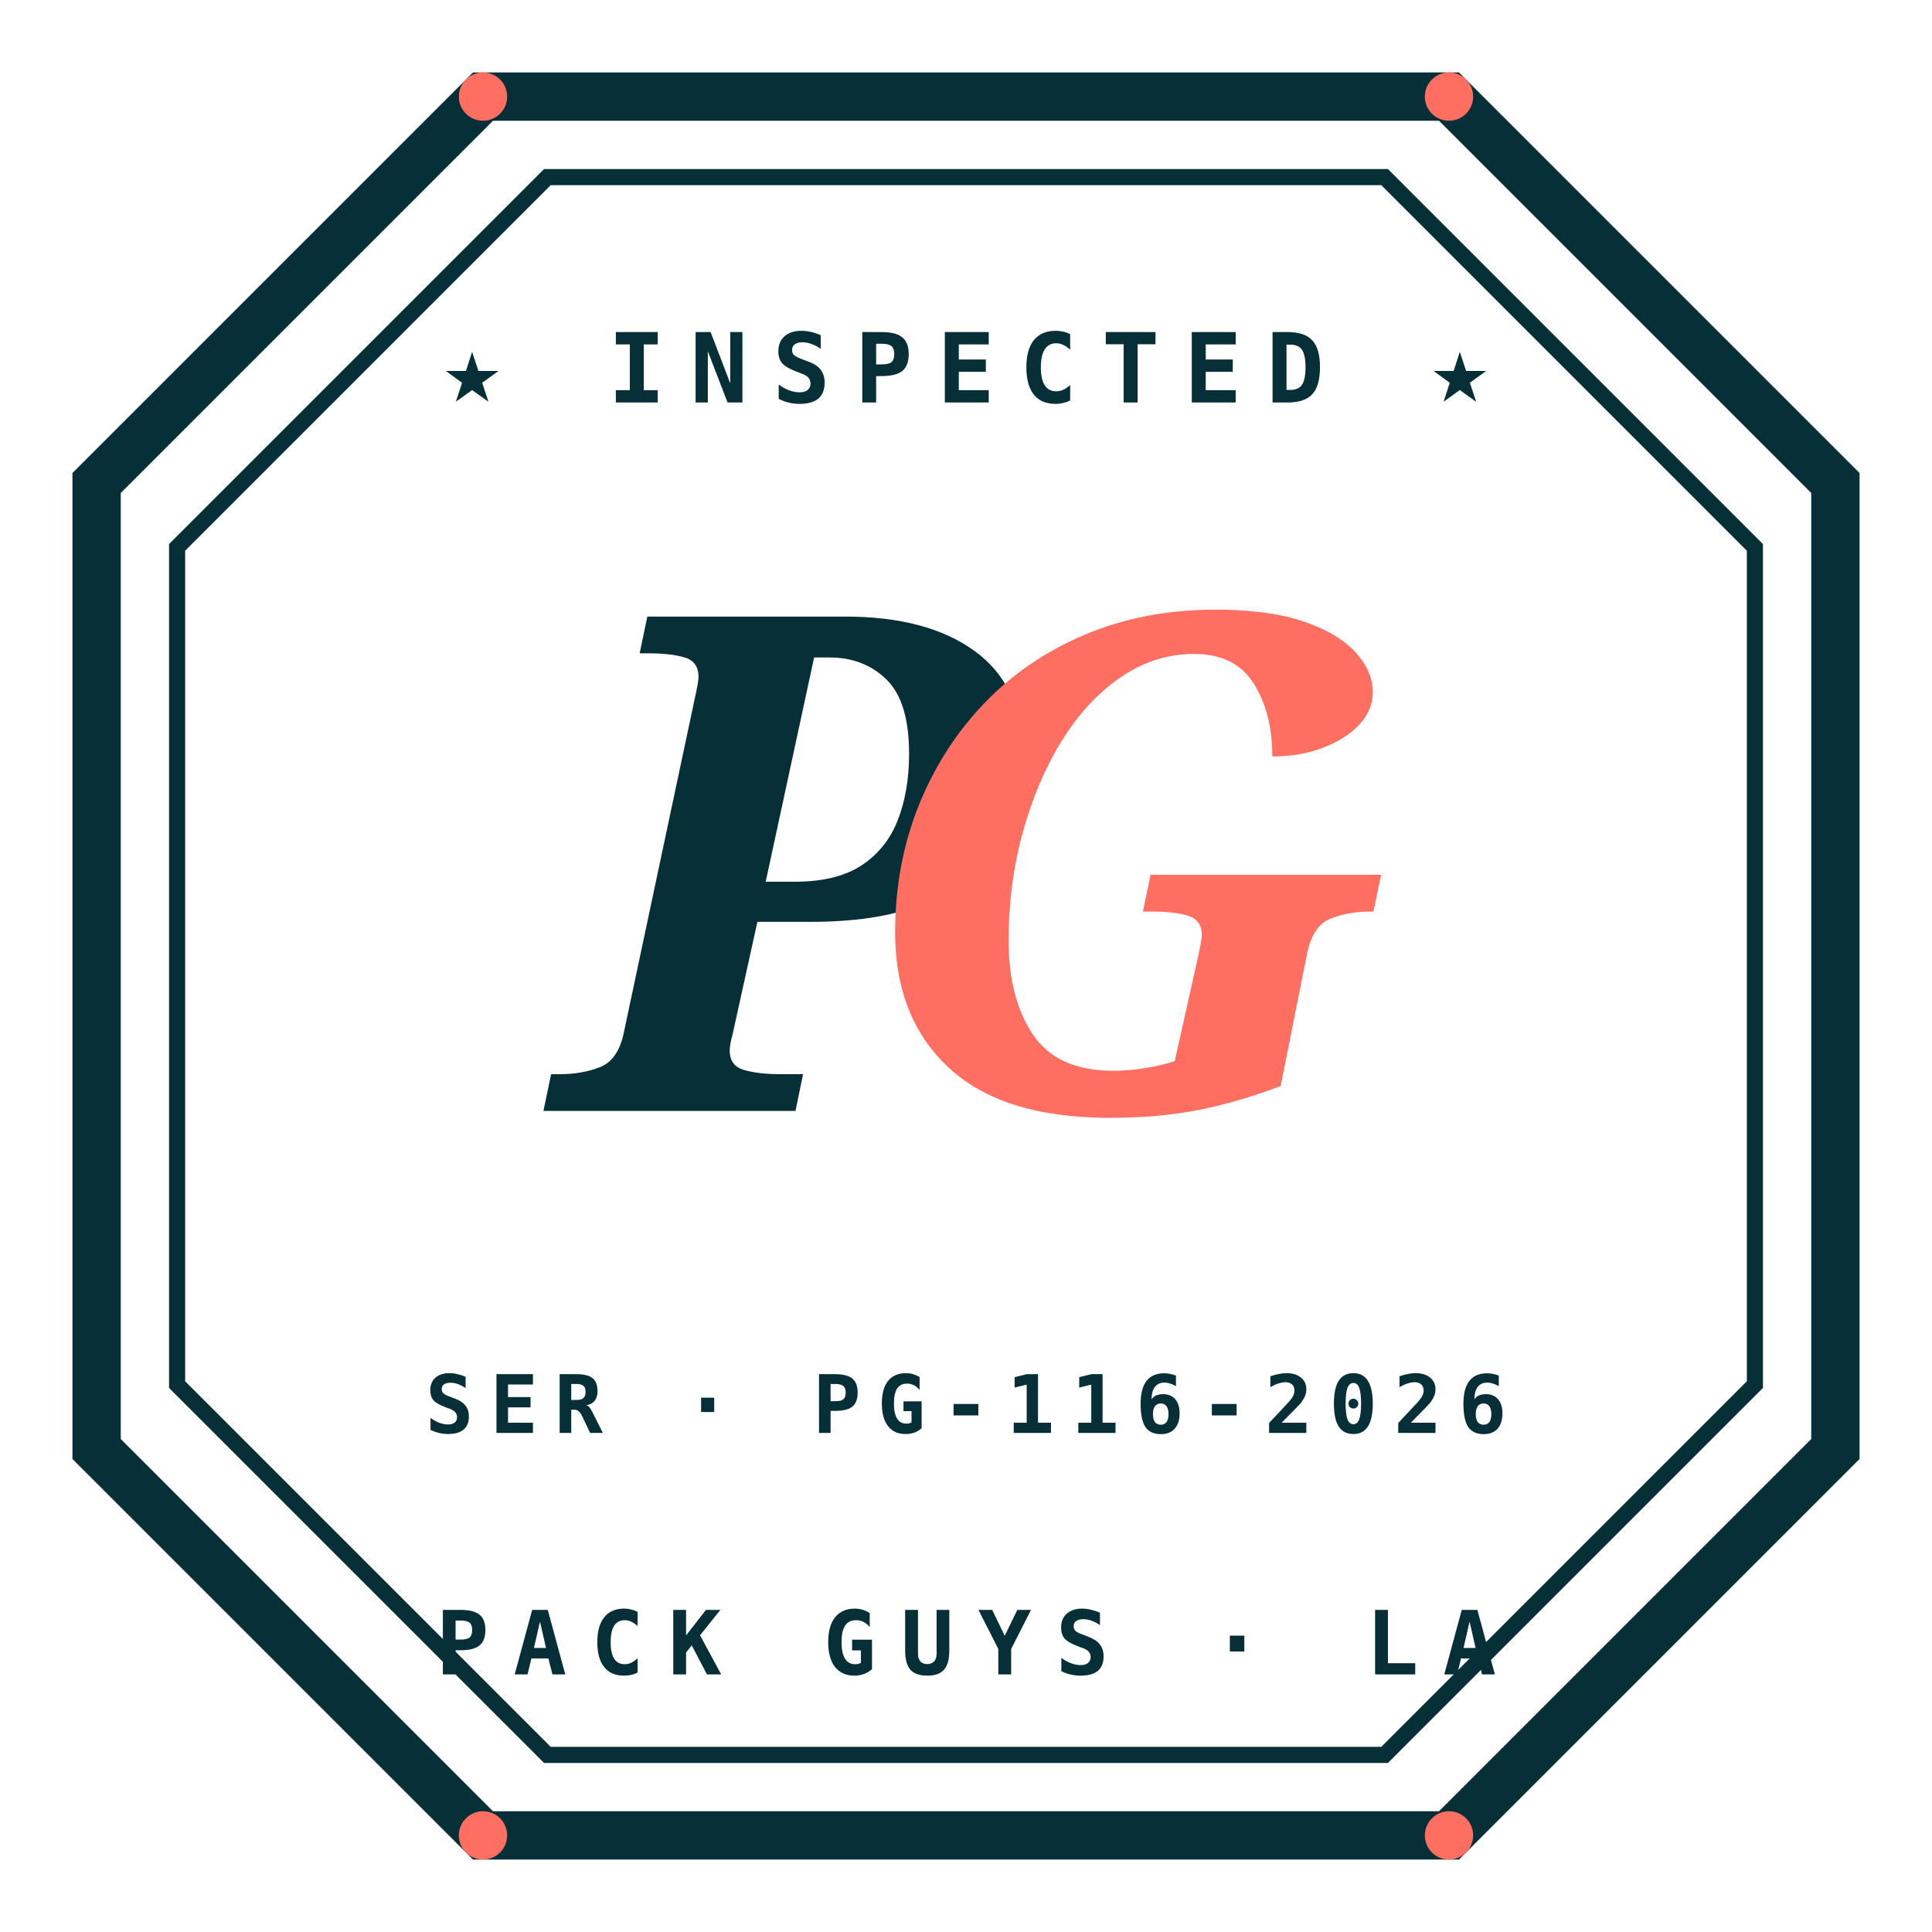
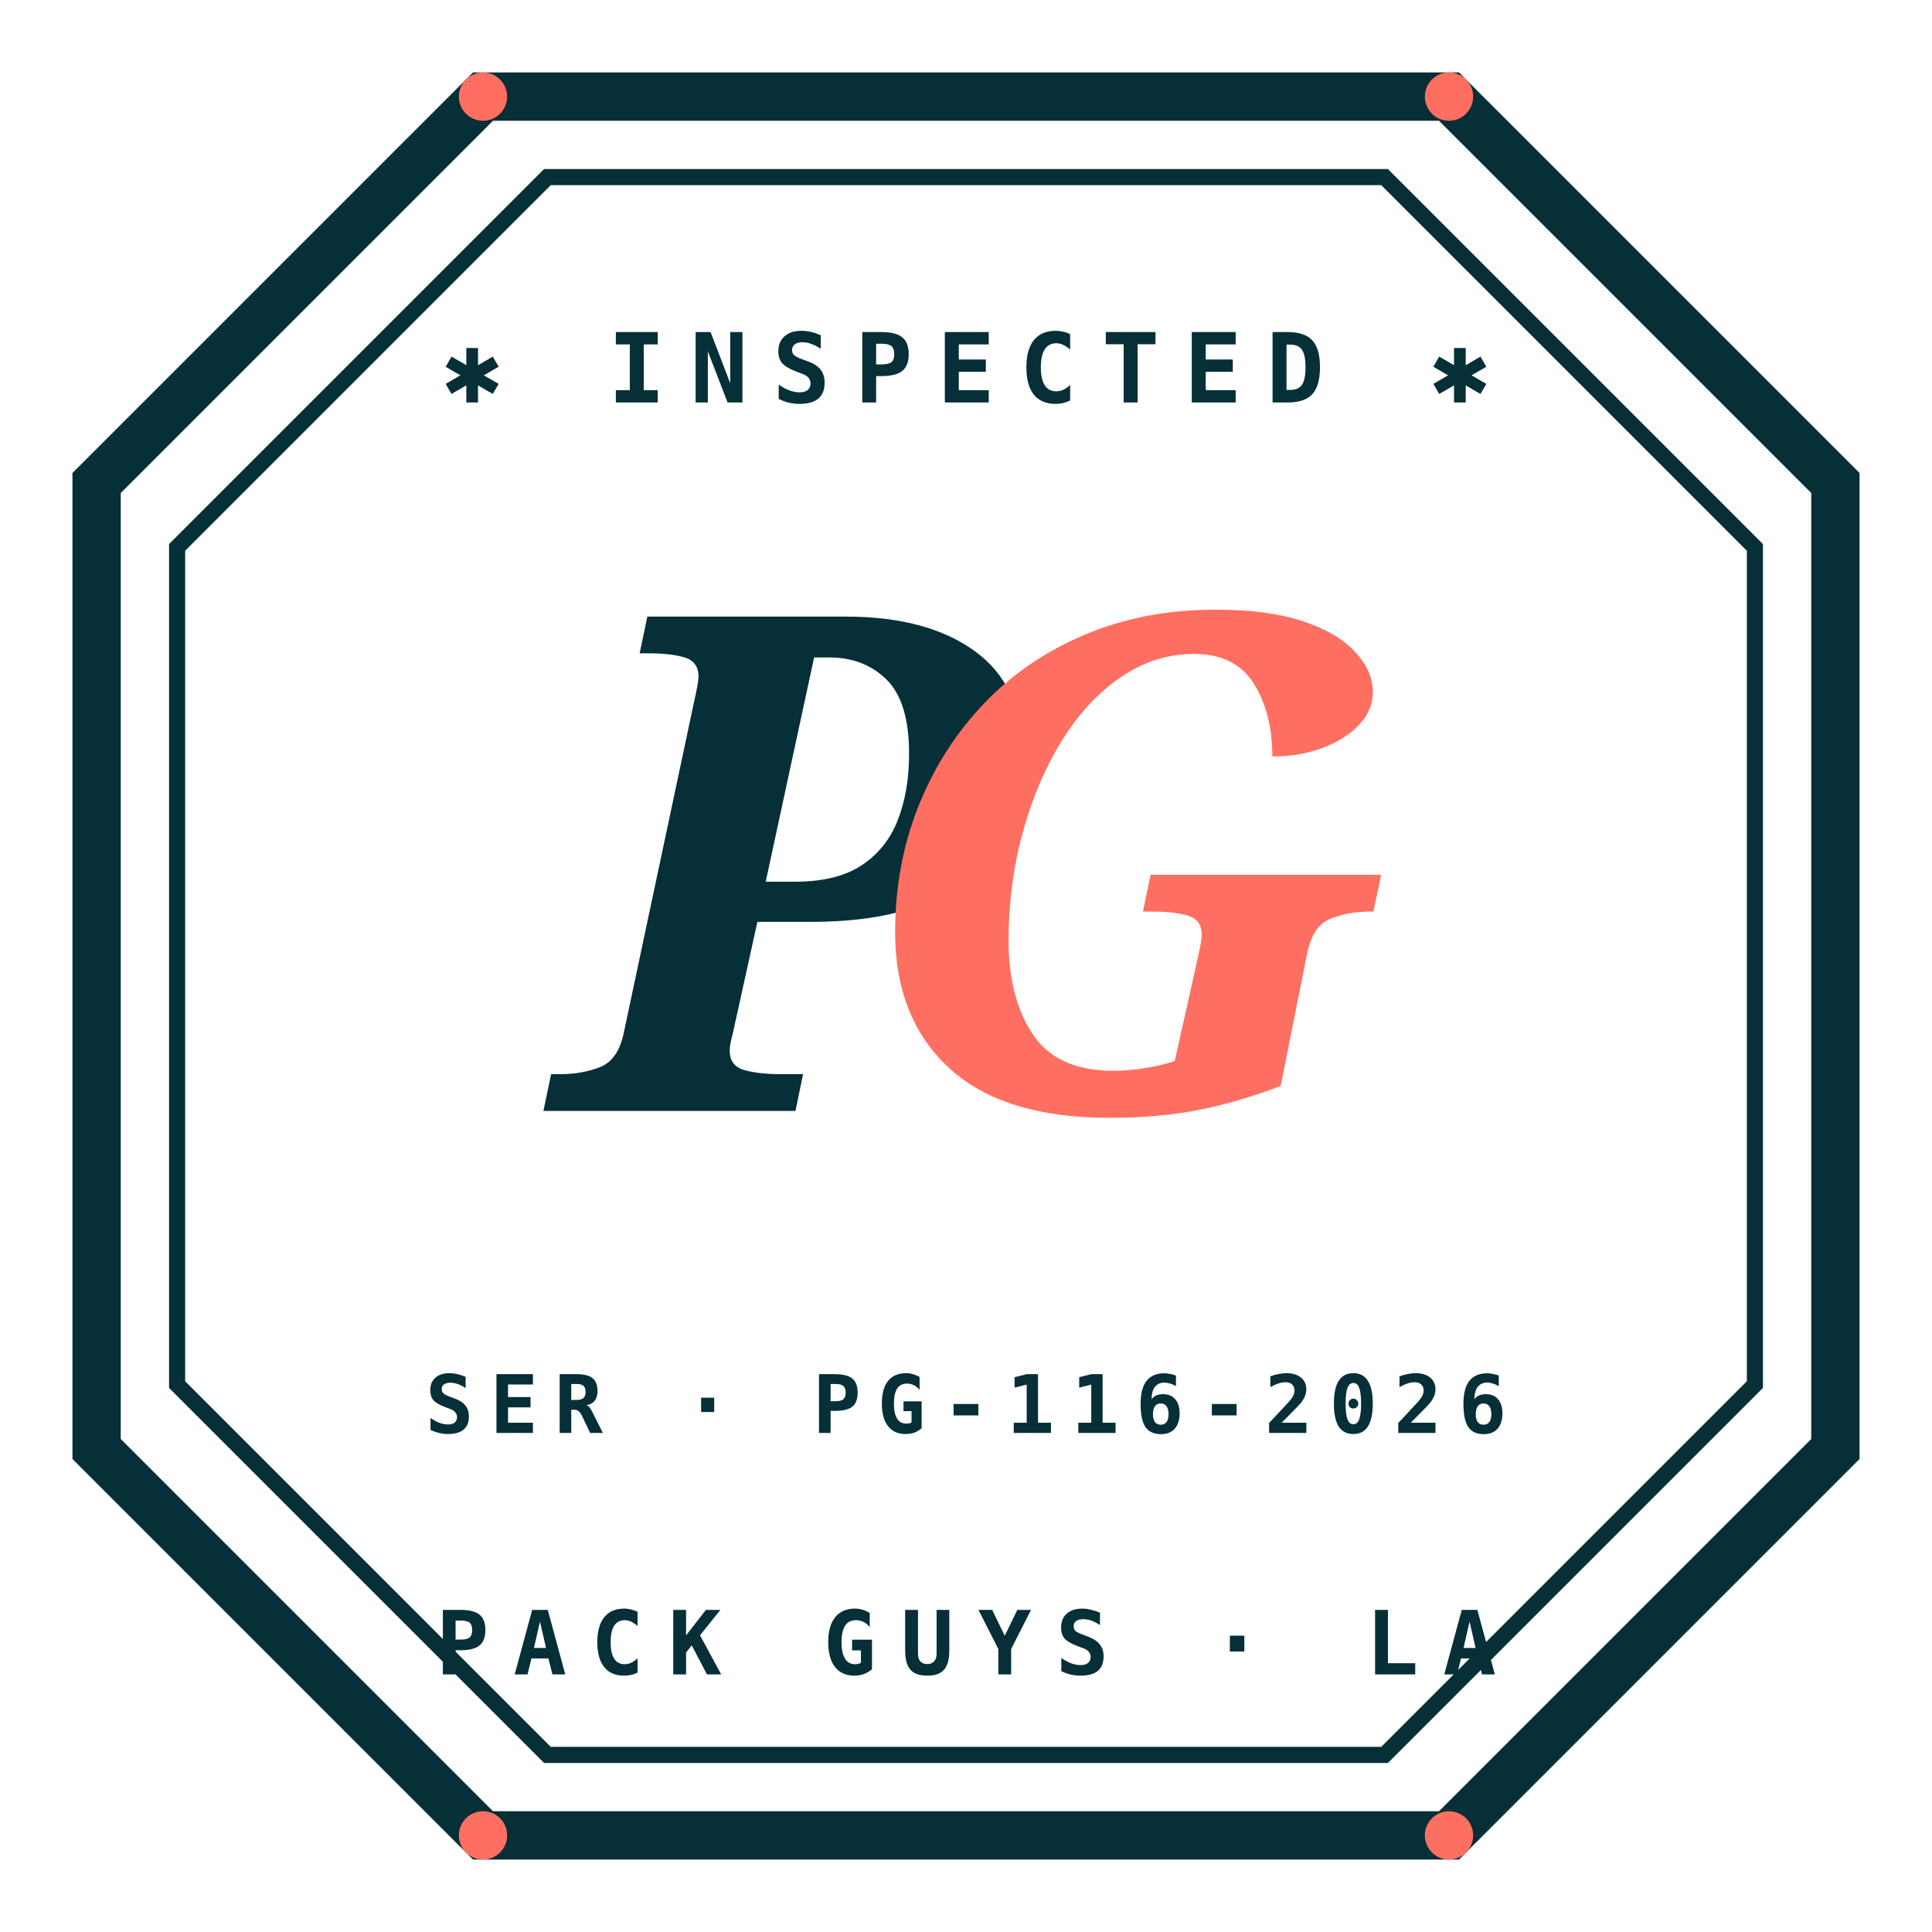
<svg xmlns="http://www.w3.org/2000/svg" viewBox="0 0 240 240" role="img" aria-label="The Pack Guys — customs stamp mark">
  <polygon points="60,12 180,12 228,60 228,180 180,228 60,228 12,180 12,60" fill="none" stroke="#062F37" stroke-width="6" />
  <polygon points="68,22 172,22 218,68 218,172 172,218 68,218 22,172 22,68" fill="none" stroke="#062F37" stroke-width="2" />
-   <text x="120" y="50" font-family="'JetBrains Mono',monospace" font-size="12" font-weight="700" letter-spacing="3" fill="#062F37" text-anchor="middle">★ INSPECTED ★</text>
+   <text x="120" y="50" font-family="'JetBrains Mono',monospace" font-size="12" font-weight="700" letter-spacing="3" fill="#062F37" text-anchor="middle">✱ INSPECTED ✱</text>
  <g transform="translate(120 138)" text-anchor="middle">
    <text font-family="'Cooper Black Italic','Cooper Black',Georgia,serif" font-style="italic" font-weight="900" font-size="86" fill="#062F37" letter-spacing="-4" x="-22" y="0">P</text>
    <text font-family="'Cooper Black Italic','Cooper Black',Georgia,serif" font-style="italic" font-weight="900" font-size="86" fill="#FF6F61" letter-spacing="-4" x="20" y="0">G</text>
  </g>
  <text x="120" y="178" font-family="'JetBrains Mono',monospace" font-size="10" font-weight="600" letter-spacing="2" fill="#062F37" text-anchor="middle">SER · PG-116-2026</text>
  <text x="120" y="208" font-family="'JetBrains Mono',monospace" font-size="11" font-weight="700" letter-spacing="3" fill="#062F37" text-anchor="middle">PACK GUYS · LA</text>
  <circle cx="60" cy="12" r="3" fill="#FF6F61" />
  <circle cx="180" cy="12" r="3" fill="#FF6F61" />
  <circle cx="60" cy="228" r="3" fill="#FF6F61" />
  <circle cx="180" cy="228" r="3" fill="#FF6F61" />
</svg>
